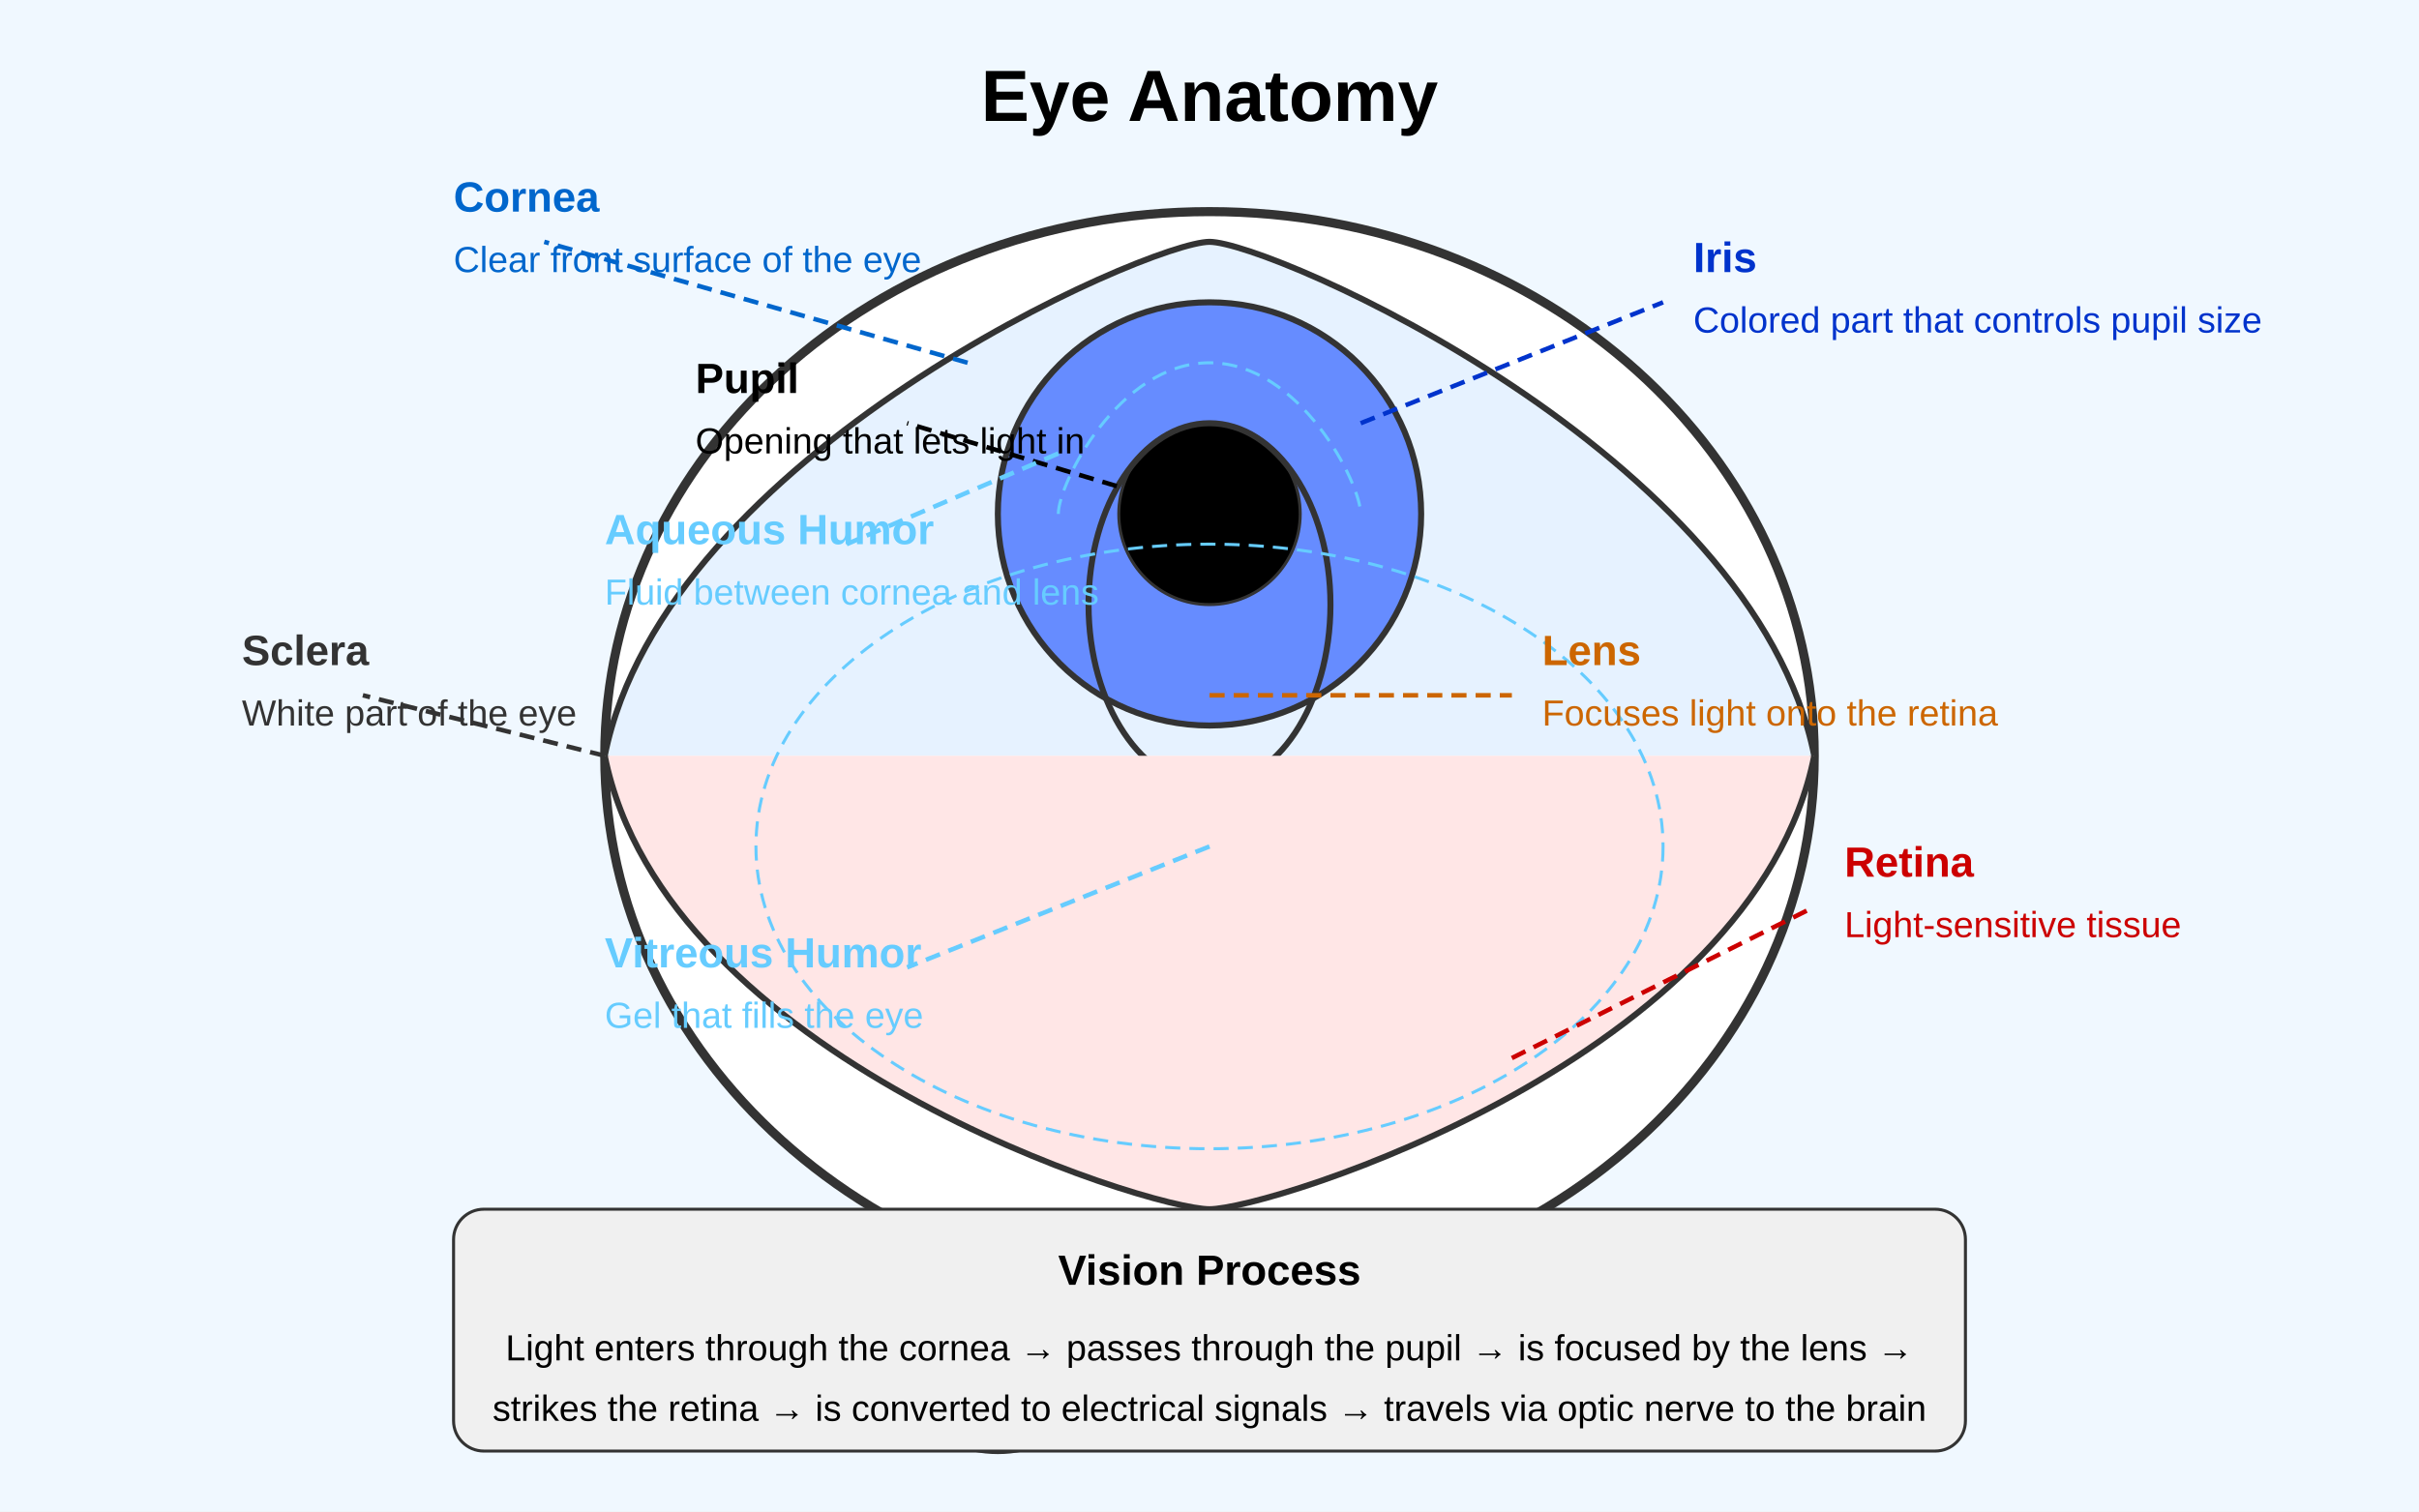
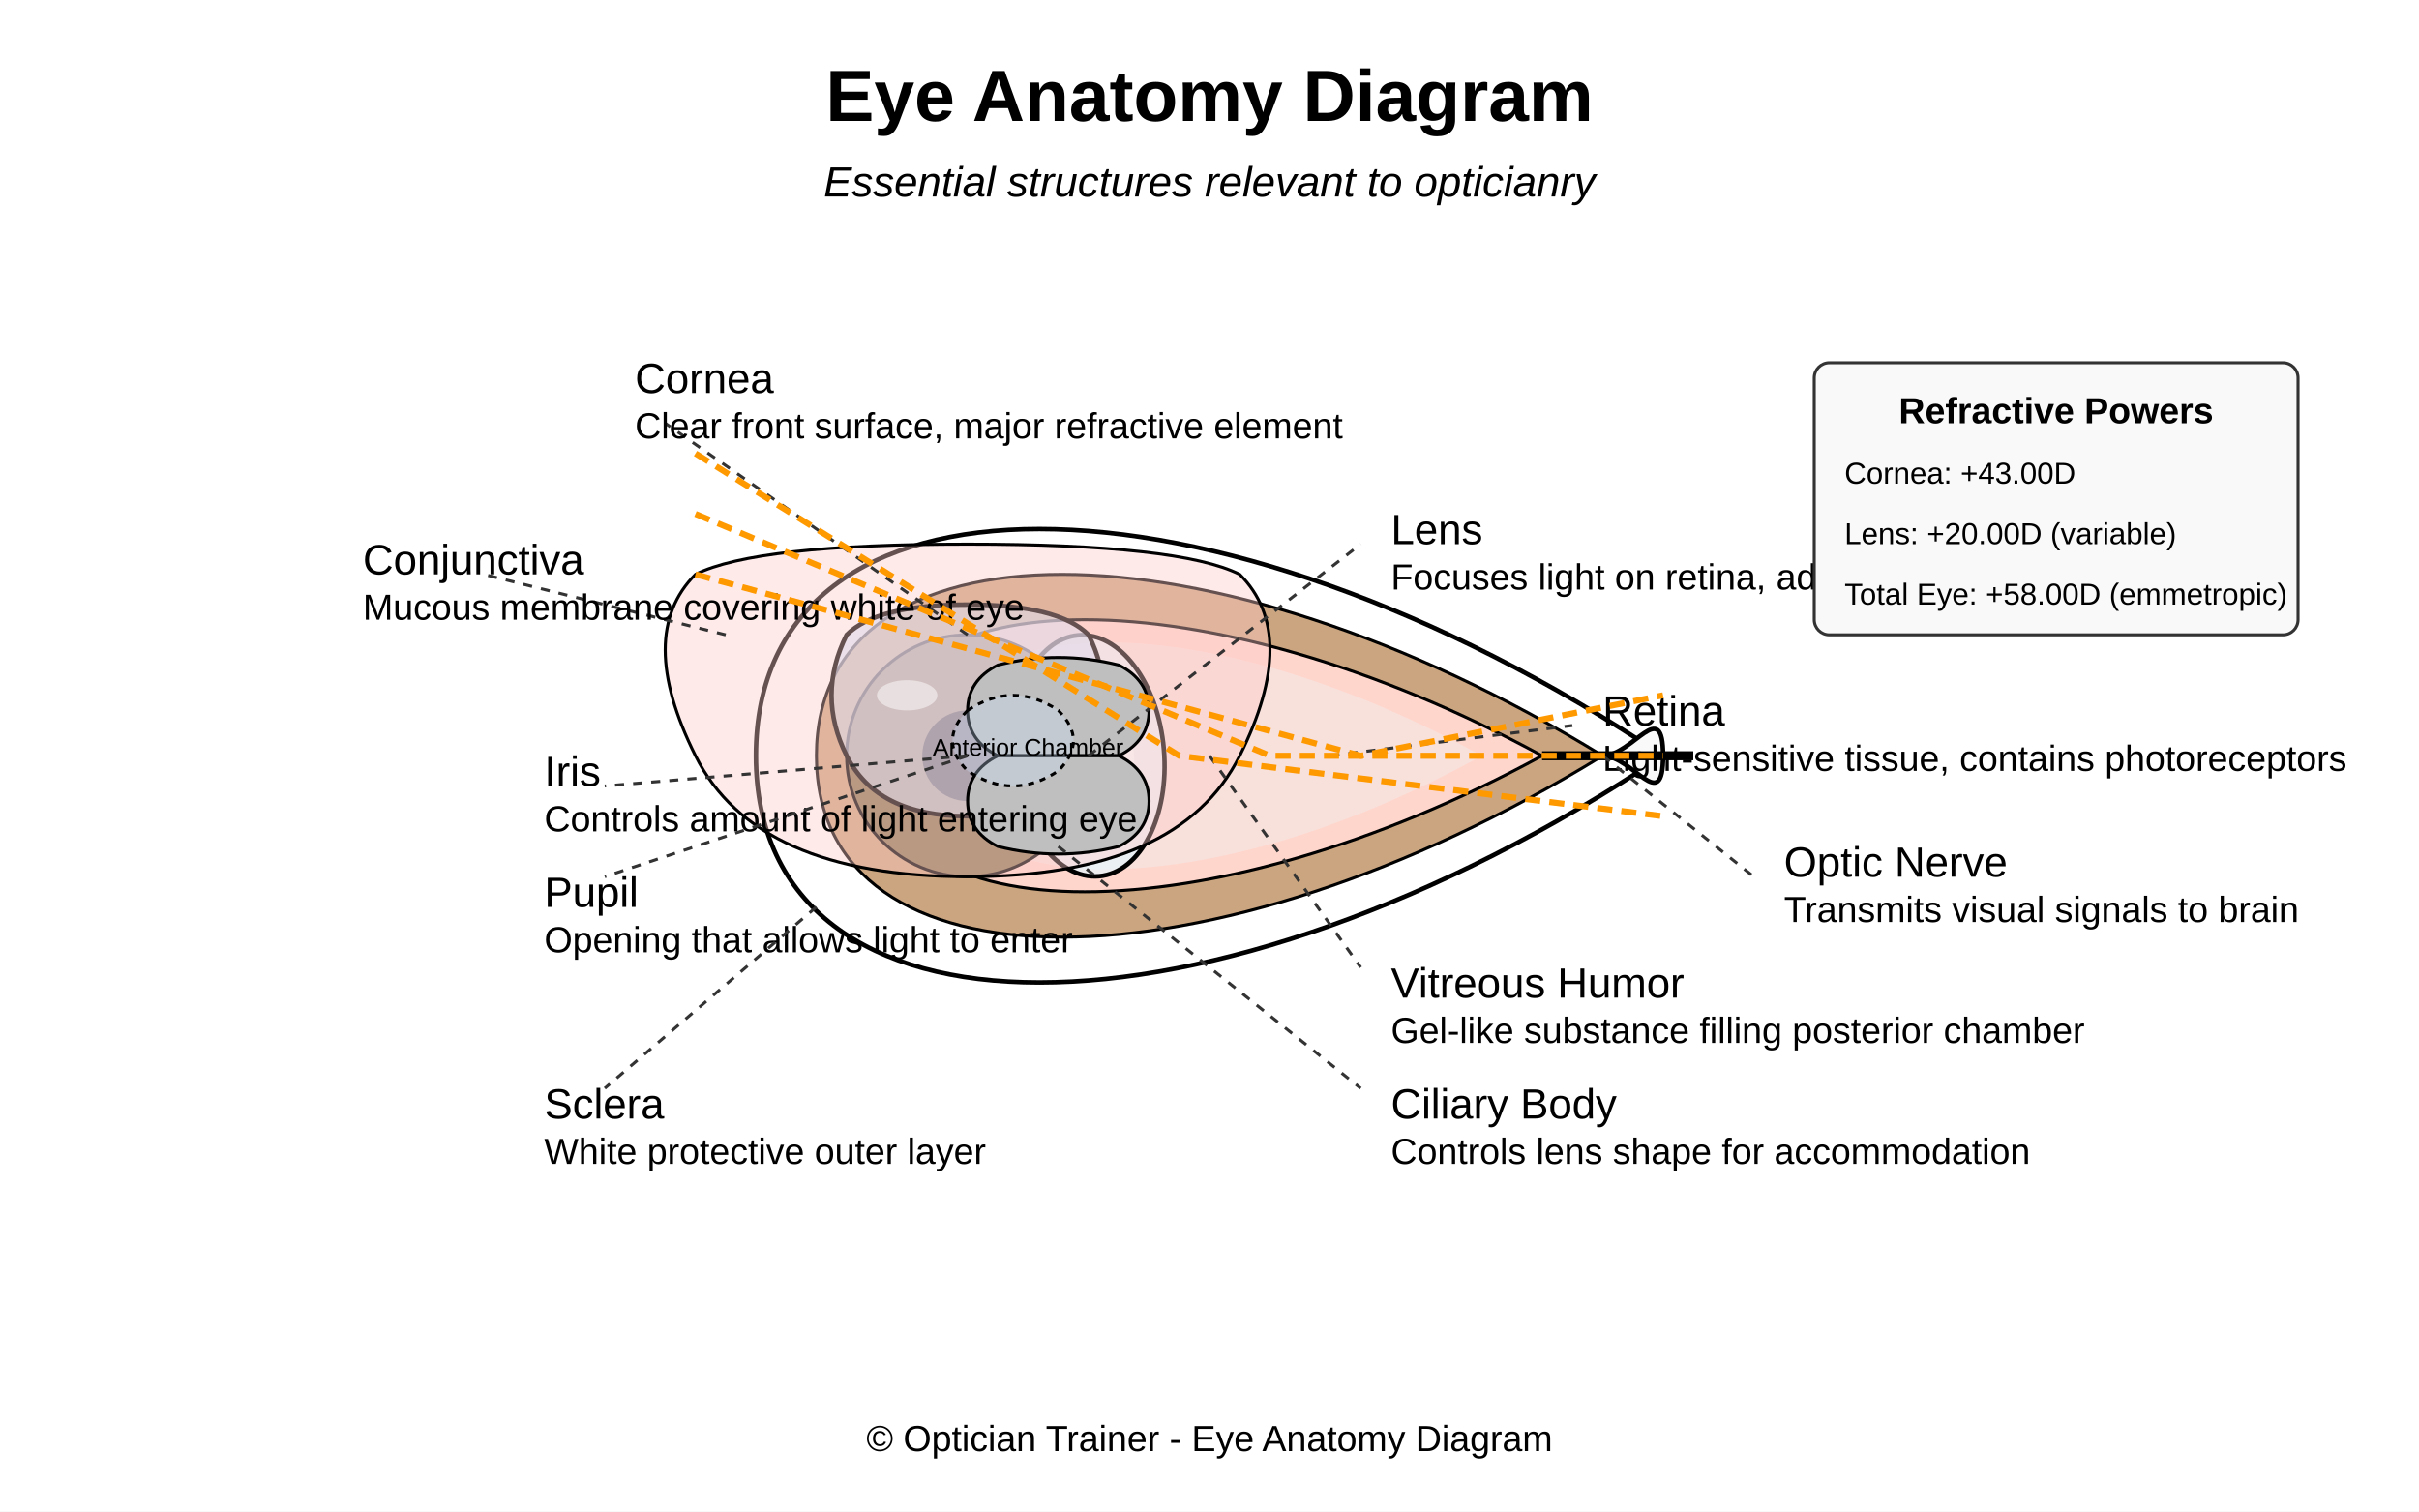
- <svg xmlns="http://www.w3.org/2000/svg" width="800px" height="500px" viewBox="0 0 800 500">
-   <rect x="0" y="0" width="800" height="500" fill="#f0f8ff" />
-   <text x="400" y="40" font-family="Arial" font-size="24" font-weight="bold" text-anchor="middle">Eye Anatomy</text>
-   <ellipse cx="400" cy="250" rx="200" ry="180" fill="white" stroke="#333" stroke-width="3" />
-   <path d="M 200,250 C 220,150 380,80 400,80 C 420,80 580,150 600,250" fill="#e6f2ff" stroke="#333" stroke-width="2" />
-   <circle cx="400" cy="170" r="70" fill="#668cff" stroke="#333" stroke-width="2" />
-   <circle cx="400" cy="170" r="30" fill="#000" stroke="#333" stroke-width="1" />
-   <ellipse cx="400" cy="170" rx="40" ry="60" fill="none" stroke="#333" stroke-width="2" transform="translate(0,30)" />
-   <path d="M 600,250 C 580,350 420,400 400,400 C 380,400 220,350 200,250" fill="#ffe6e6" stroke="#333" stroke-width="2" />
-   <path d="M 400,400 C 400,420 380,450 350,470" fill="none" stroke="#333" stroke-width="4" />
-   <ellipse cx="330" cy="470" rx="20" ry="10" fill="#ffe6e6" stroke="#333" stroke-width="2" />
-   <ellipse cx="400" cy="280" rx="150" ry="100" fill="none" stroke="#66ccff" stroke-width="1" stroke-dasharray="5,3" />
-   <path d="M 350,170 C 350,160 370,120 400,120 C 430,120 450,160 450,170" fill="none" stroke="#66ccff" stroke-width="1" stroke-dasharray="5,3" />
-   <line x1="320" y1="120" x2="180" y2="80" stroke="#0066cc" stroke-width="1.5" stroke-dasharray="5,3" />
-   <text x="150" y="70" font-family="Arial" font-size="14" font-weight="bold" fill="#0066cc">Cornea</text>
-   <text x="150" y="90" font-family="Arial" font-size="12" fill="#0066cc">Clear front surface of the eye</text>
-   <line x1="450" y1="140" x2="550" y2="100" stroke="#0033cc" stroke-width="1.5" stroke-dasharray="5,3" />
-   <text x="560" y="90" font-family="Arial" font-size="14" font-weight="bold" fill="#0033cc">Iris</text>
-   <text x="560" y="110" font-family="Arial" font-size="12" fill="#0033cc">Colored part that controls pupil size</text>
-   <line x1="400" y1="170" x2="300" y2="140" stroke="#000000" stroke-width="1.5" stroke-dasharray="5,3" />
-   <text x="230" y="130" font-family="Arial" font-size="14" font-weight="bold" fill="#000000">Pupil</text>
-   <text x="230" y="150" font-family="Arial" font-size="12" fill="#000000">Opening that lets light in</text>
-   <line x1="400" y1="230" x2="500" y2="230" stroke="#cc6600" stroke-width="1.5" stroke-dasharray="5,3" />
-   <text x="510" y="220" font-family="Arial" font-size="14" font-weight="bold" fill="#cc6600">Lens</text>
-   <text x="510" y="240" font-family="Arial" font-size="12" fill="#cc6600">Focuses light onto the retina</text>
-   <line x1="500" y1="350" x2="600" y2="300" stroke="#cc0000" stroke-width="1.5" stroke-dasharray="5,3" />
-   <text x="610" y="290" font-family="Arial" font-size="14" font-weight="bold" fill="#cc0000">Retina</text>
-   <text x="610" y="310" font-family="Arial" font-size="12" fill="#cc0000">Light-sensitive tissue</text>
-   <line x1="330" y1="470" x2="250" y2="460" stroke="#660066" stroke-width="1.5" stroke-dasharray="5,3" />
-   <text x="150" y="450" font-family="Arial" font-size="14" font-weight="bold" fill="#660066">Optic Nerve</text>
-   <text x="150" y="470" font-family="Arial" font-size="12" fill="#660066">Carries visual signals to brain</text>
-   <line x1="200" y1="250" x2="120" y2="230" stroke="#333333" stroke-width="1.5" stroke-dasharray="5,3" />
-   <text x="80" y="220" font-family="Arial" font-size="14" font-weight="bold" fill="#333333">Sclera</text>
-   <text x="80" y="240" font-family="Arial" font-size="12" fill="#333333">White part of the eye</text>
-   <line x1="400" y1="280" x2="300" y2="320" stroke="#66ccff" stroke-width="1.5" stroke-dasharray="5,3" />
-   <text x="200" y="320" font-family="Arial" font-size="14" font-weight="bold" fill="#66ccff">Vitreous Humor</text>
-   <text x="200" y="340" font-family="Arial" font-size="12" fill="#66ccff">Gel that fills the eye</text>
-   <line x1="350" y1="150" x2="280" y2="180" stroke="#66ccff" stroke-width="1.5" stroke-dasharray="5,3" />
-   <text x="200" y="180" font-family="Arial" font-size="14" font-weight="bold" fill="#66ccff">Aqueous Humor</text>
-   <text x="200" y="200" font-family="Arial" font-size="12" fill="#66ccff">Fluid between cornea and lens</text>
-   <rect x="150" y="400" width="500" height="80" rx="10" ry="10" fill="#f0f0f0" stroke="#333" stroke-width="1" />
-   <text x="400" y="425" font-family="Arial" font-size="14" font-weight="bold" text-anchor="middle">Vision Process</text>
-   <text x="400" y="450" font-family="Arial" font-size="12" text-anchor="middle">Light enters through the cornea → passes through the pupil → is focused by the lens →</text>
-   <text x="400" y="470" font-family="Arial" font-size="12" text-anchor="middle">strikes the retina → is converted to electrical signals → travels via optic nerve to the brain</text>
+ <svg xmlns="http://www.w3.org/2000/svg" width="800" height="500" viewBox="0 0 800 500">
+   <style>
+     .title { font-family: Arial, sans-serif; font-size: 24px; font-weight: bold; text-anchor: middle; }
+     .subtitle { font-family: Arial, sans-serif; font-size: 14px; font-style: italic; text-anchor: middle; }
+     .label { font-family: Arial, sans-serif; font-size: 14px; text-anchor: start; }
+     .label-small { font-family: Arial, sans-serif; font-size: 12px; text-anchor: start; }
+     .line { stroke: #333; stroke-width: 1; stroke-dasharray: 3,3; }
+     .part-outline { fill: none; stroke: #000; stroke-width: 1.5; }
+     .cornea { fill: #cce5ff; fill-opacity: 0.6; stroke: #000; stroke-width: 1.5; }
+     .iris { fill: #8c7853; stroke: #000; stroke-width: 1; }
+     .pupil { fill: #000; stroke: none; }
+     .lens { fill: #e6f7ff; fill-opacity: 0.7; stroke: #000; stroke-width: 1.5; }
+     .vitreous { fill: #e6f7ff; fill-opacity: 0.3; stroke: none; }
+     .retina { fill: #ffd6cc; stroke: #000; stroke-width: 1; }
+     .sclera { fill: #fff; stroke: #000; stroke-width: 1.5; }
+     .optic-nerve { fill: #f9f9f9; stroke: #000; stroke-width: 1.5; }
+     .conjunctiva { fill: #ffcccc; fill-opacity: 0.4; stroke: #000; stroke-width: 1; }
+     .ciliary-body { fill: #bfbfbf; stroke: #000; stroke-width: 1; }
+     .choroid { fill: #994d00; fill-opacity: 0.5; stroke: #000; stroke-width: 1; }
+     .highlight { fill: #fff; fill-opacity: 0.5; }
+   </style>
+   <rect width="800" height="500" fill="#ffffff" />
+   <text x="400" y="40" class="title">Eye Anatomy Diagram</text>
+   <text x="400" y="65" class="subtitle">Essential structures relevant to opticianry</text>
+   <g transform="translate(250, 250)">
+     <path d="M0,0 C0,-100 150,-100 300,0 C150,100 0,100 0,0 Z" class="sclera" />
+     <path d="M20,0 C20,-80 150,-80 280,0 C150,80 20,80 20,0 Z" class="choroid" />
+     <path d="M40,0 C40,-60 150,-60 260,0 C150,60 40,60 40,0 Z" class="retina" />
+     <path d="M60,0 C60,-50 150,-50 240,0 C150,50 60,50 60,0 Z" class="vitreous" />
+     <ellipse cx="110" cy="0" rx="25" ry="40" transform="rotate(-5 110 0)" class="lens" />
+     <ellipse cx="110" cy="0" rx="15" ry="30" transform="rotate(-5 110 0)" class="highlight" />
+     <ellipse cx="70" cy="0" rx="40" ry="40" class="iris" />
+     <circle cx="70" cy="0" r="15" class="pupil" />
+     <path d="M30,-40 Q40,-50 70,-50 Q100,-50 110,-40 Q120,-20 110,0 Q100,20 70,20 Q40,20 30,0 Q20,-20 30,-40 Z" class="cornea" />
+     <path d="M-20,-60 Q0,-70 70,-70 Q140,-70 160,-60 Q180,-40 160,0 Q140,40 70,40 Q0,40 -20,0 Q-40,-40 -20,-60 Z" class="conjunctiva" />
+     <path d="M80,-30 Q100,-35 120,-30 Q130,-25 130,-15 Q130,-5 120,0 L80,0 Q70,-5 70,-15 Q70,-25 80,-30 Z" class="ciliary-body" />
+     <path d="M80,30 Q100,35 120,30 Q130,25 130,15 Q130,5 120,0 L80,0 Q70,5 70,15 Q70,25 80,30 Z" class="ciliary-body" />
+     <path d="M280,0 C290,0 300,20 300,0 C300,-20 290,0 280,0 Z" class="optic-nerve" />
+     <path d="M260,0 L310,0" stroke="#000" stroke-width="3" />
+     <path d="M70,-15 Q85,-25 100,-15 Q110,-5 100,5 Q85,15 70,5 Q60,-5 70,-15 Z" fill="#cce5ff" fill-opacity="0.3" stroke="#000" stroke-width="1" stroke-dasharray="2,2" />
+     <text x="90" y="0" font-family="Arial" font-size="8" text-anchor="middle">Anterior Chamber</text>
+     <ellipse cx="50" cy="-20" rx="10" ry="5" class="highlight" />
+   </g>
+   <g>
+     <line x1="320" y1="210" x2="220" y2="140" class="line" />
+     <text x="210" y="130" class="label">Cornea</text>
+     <text x="210" y="145" class="label-small">Clear front surface, major refractive element</text>
+     <line x1="320" y1="250" x2="200" y2="260" class="line" />
+     <text x="180" y="260" class="label">Iris</text>
+     <text x="180" y="275" class="label-small">Controls amount of light entering eye</text>
+     <line x1="320" y1="250" x2="200" y2="290" class="line" />
+     <text x="180" y="300" class="label">Pupil</text>
+     <text x="180" y="315" class="label-small">Opening that allows light to enter</text>
+     <line x1="360" y1="250" x2="450" y2="180" class="line" />
+     <text x="460" y="180" class="label">Lens</text>
+     <text x="460" y="195" class="label-small">Focuses light on retina, adjusts focus for distance</text>
+     <line x1="440" y1="250" x2="520" y2="240" class="line" />
+     <text x="530" y="240" class="label">Retina</text>
+     <text x="530" y="255" class="label-small">Light-sensitive tissue, contains photoreceptors</text>
+     <line x1="270" y1="300" x2="200" y2="360" class="line" />
+     <text x="180" y="370" class="label">Sclera</text>
+     <text x="180" y="385" class="label-small">White protective outer layer</text>
+     <line x1="530" y1="250" x2="580" y2="290" class="line" />
+     <text x="590" y="290" class="label">Optic Nerve</text>
+     <text x="590" y="305" class="label-small">Transmits visual signals to brain</text>
+     <line x1="400" y1="250" x2="450" y2="320" class="line" />
+     <text x="460" y="330" class="label">Vitreous Humor</text>
+     <text x="460" y="345" class="label-small">Gel-like substance filling posterior chamber</text>
+     <line x1="350" y1="280" x2="450" y2="360" class="line" />
+     <text x="460" y="370" class="label">Ciliary Body</text>
+     <text x="460" y="385" class="label-small">Controls lens shape for accommodation</text>
+     <line x1="240" y1="210" x2="160" y2="190" class="line" />
+     <text x="120" y="190" class="label">Conjunctiva</text>
+     <text x="120" y="205" class="label-small">Mucous membrane covering white of eye</text>
+   </g>
+   <g transform="translate(400, 250)">
+     <path d="M-170,-100 L-10,0 L150,20" fill="none" stroke="#ff9900" stroke-width="2" stroke-dasharray="5,3" />
+     <path d="M-170,-80 L20,0 L150,0" fill="none" stroke="#ff9900" stroke-width="2" stroke-dasharray="5,3" />
+     <path d="M-170,-60 L50,0 L150,-20" fill="none" stroke="#ff9900" stroke-width="2" stroke-dasharray="5,3" />
+   </g>
+   <g transform="translate(600, 120)">
+     <rect x="0" y="0" width="160" height="90" rx="5" ry="5" fill="#f9f9f9" stroke="#333" stroke-width="1" />
+     <text x="80" y="20" font-family="Arial" font-size="12" text-anchor="middle" font-weight="bold">Refractive Powers</text>
+     <text x="10" y="40" font-family="Arial" font-size="10">Cornea: +43.00D</text>
+     <text x="10" y="60" font-family="Arial" font-size="10">Lens: +20.00D (variable)</text>
+     <text x="10" y="80" font-family="Arial" font-size="10">Total Eye: +58.00D (emmetropic)</text>
+   </g>
+   <text x="400" y="480" font-family="Arial" font-size="12" text-anchor="middle">© Optician Trainer - Eye Anatomy Diagram</text>
</svg>
